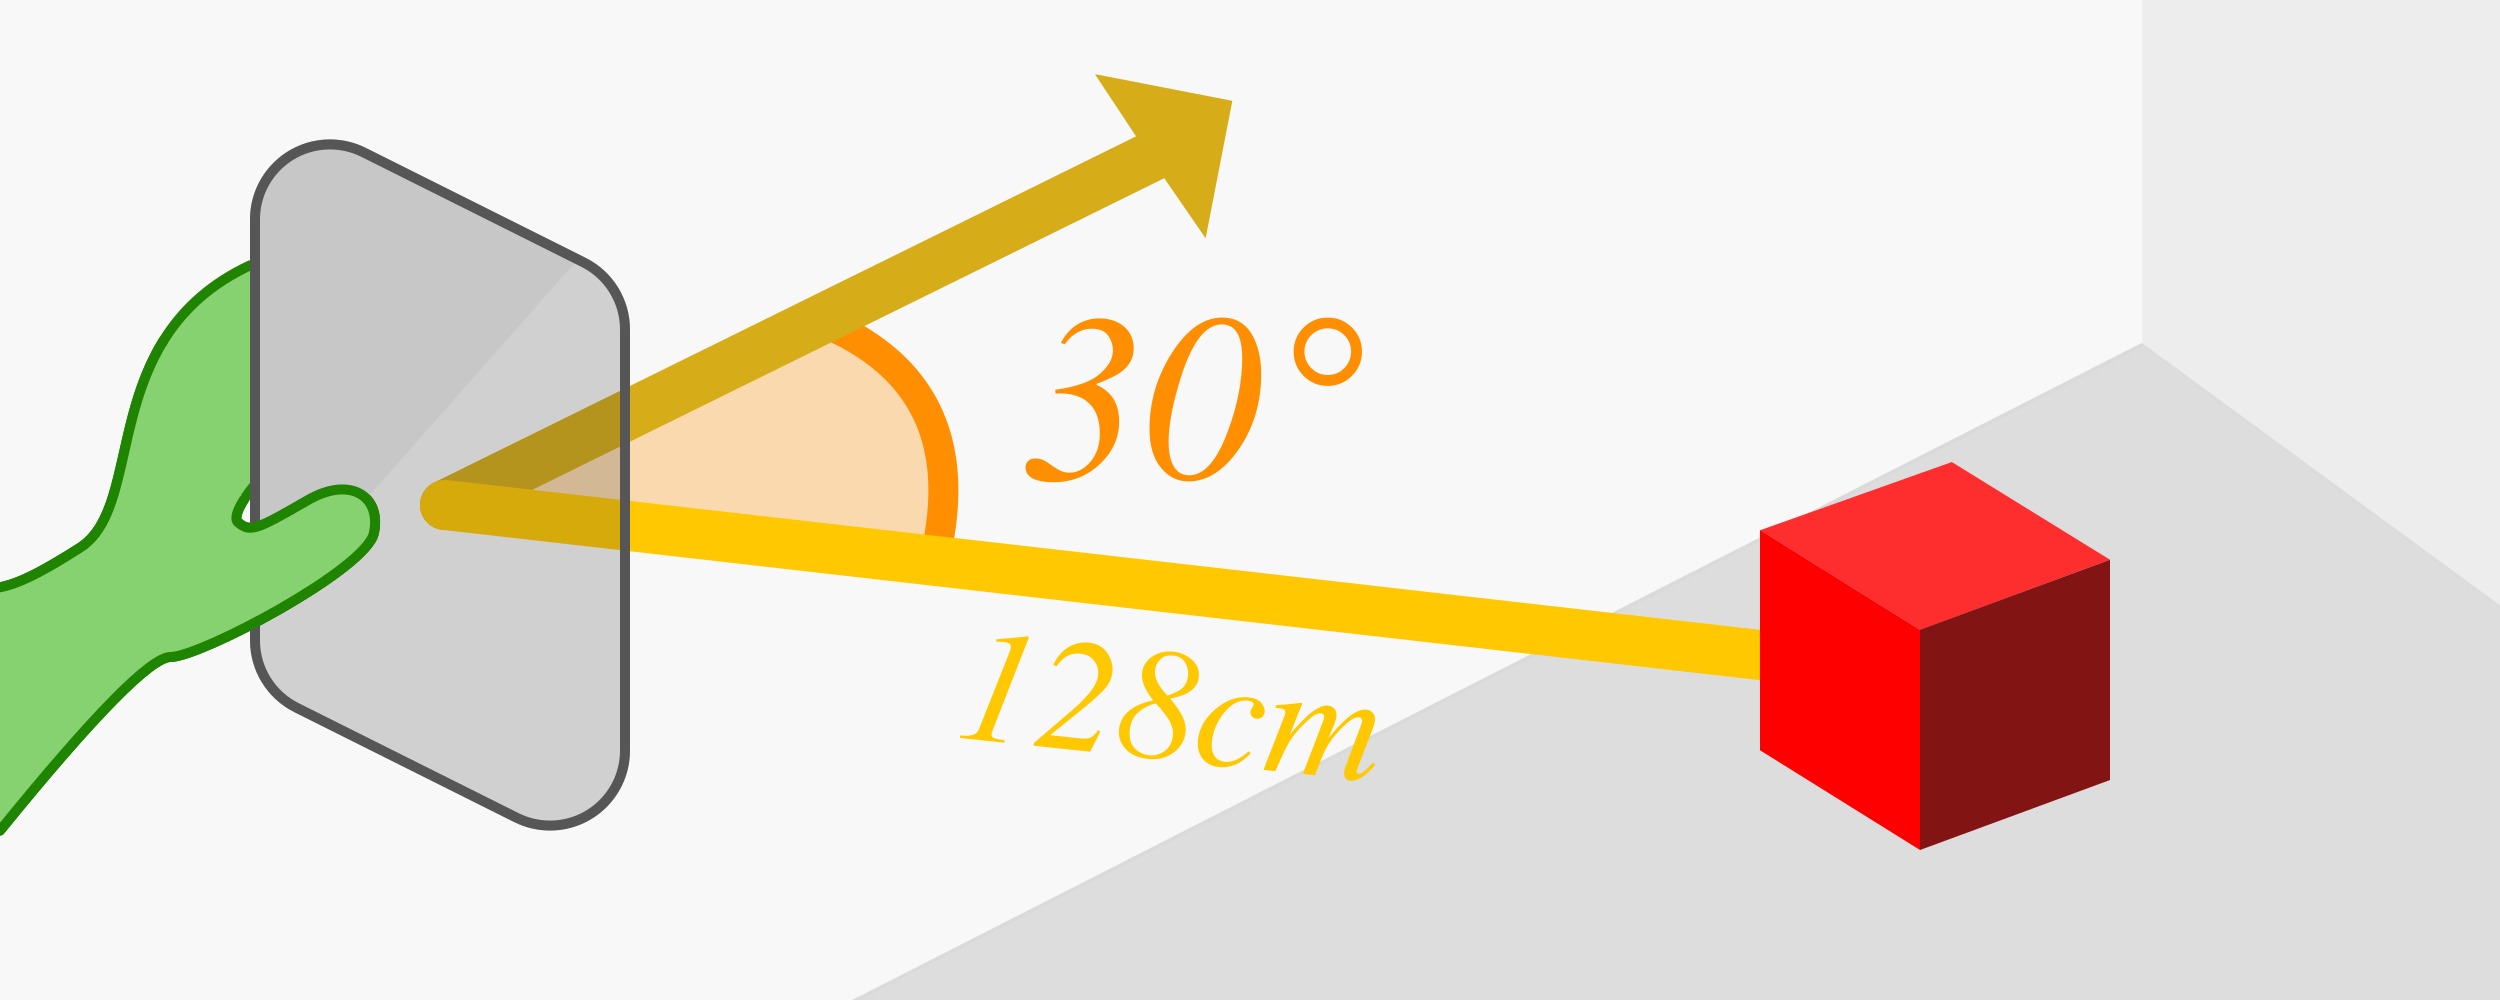
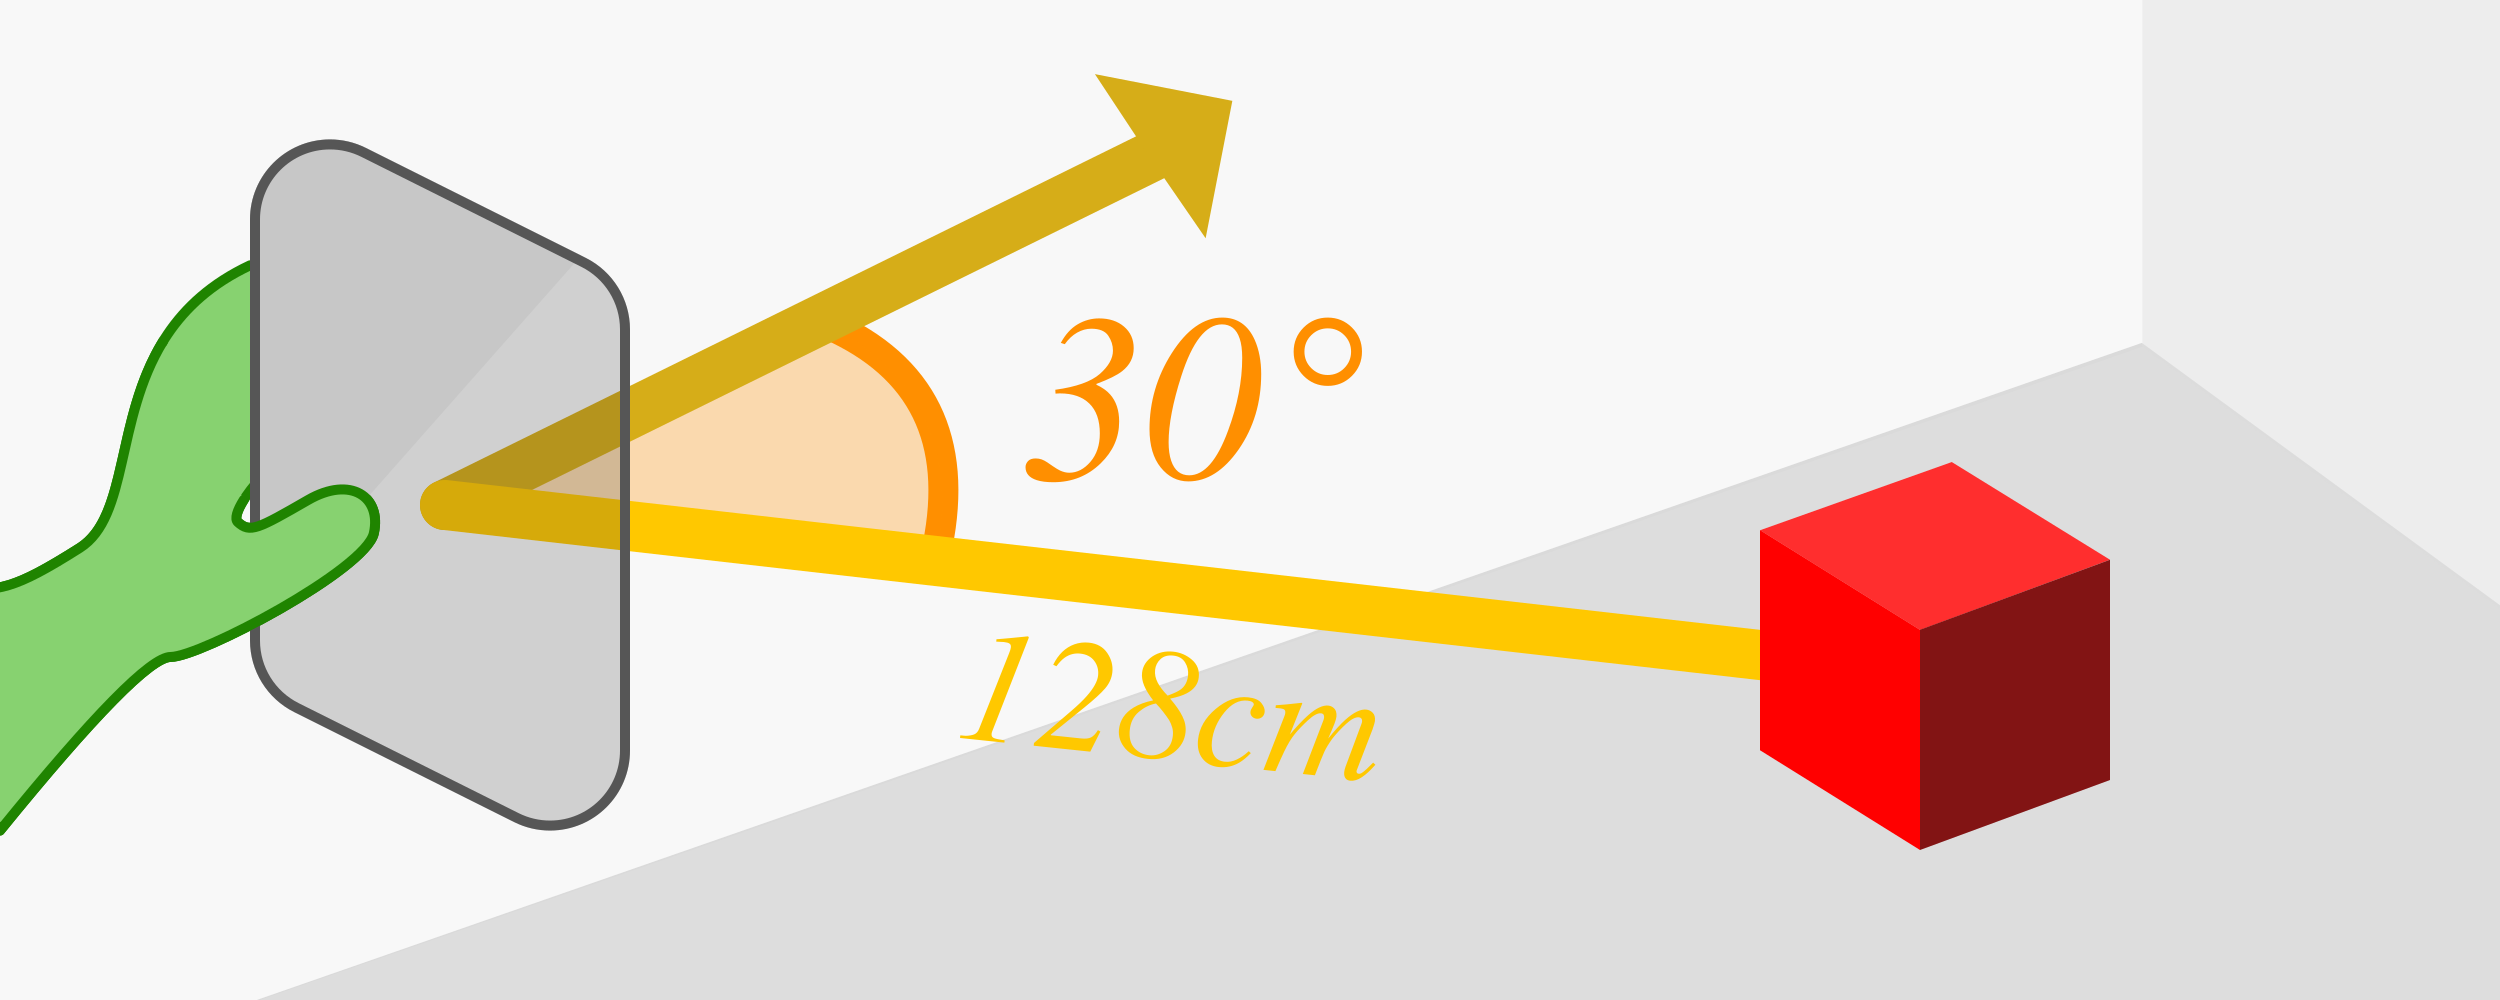
<svg xmlns="http://www.w3.org/2000/svg" width="500px" height="200px" viewBox="0 0 500 200" version="1.1">
  <g id="AngleDiagram" stroke="none" stroke-width="1" fill="none" fill-rule="evenodd">
-     <polygon id="Rectangle" fill-opacity="0.5" fill="#F2F2F2" transform="translate(144.744, 21.72422) rotate(-27) translate(-144.744, -21.72422) " points="-152.093 192.961 375.907 192.961 441.581 64.068 22.406 -149.513" />
-     <polygon id="Rectangle" fill-opacity="0.5" fill="#BDBDBD" transform="translate(306.2434, 271.279) rotate(-27) translate(-306.2434, -271.279) " points="-20.92 146.111 507.08 146.111 633.407 396.447 105.407 396.447" />
-     <path d="M65.982,87.102 C57.712,87.102 45.156,102.229 47.578,104.431 C50,106.633 51.501,105.829 61.617,100 C70.173,95.069 76.355,99.376 74.772,106.633 C73.188,113.89 40.074,131.389 34.141,131.389 C30.185,131.389 18.805,142.963 6.39488462e-14,166.111 L-36.068,111.949 C-23.955,115.983 -14.915,118 -8.949,118 C3.55271368e-14,118 2.383,118.179 15.943,109.589 C29.504,101 19.07,67.613 50,53.067" id="Path-4" stroke="#1F8400" stroke-width="2" fill="#87D270" stroke-linecap="round" stroke-linejoin="round" />
+     <polygon id="Rectangle" fill-opacity="0.5" fill="#F2F2F2" transform="translate(136.807, 25.76831) rotate(-27) translate(-136.807, -25.76831) " points="-168.938 121.645 376.878 197.005 442.552 68.112 23.377 -145.469" />
+     <polygon id="Rectangle" fill-opacity="0.5" fill="#BDBDBD" transform="translate(281.2434, 242.1377) rotate(-27) translate(-281.2434, -242.1377) " points="-54.966 79.655 491.125 154.284 617.453 404.621 89.453 404.621" />
+     <path d="M65.982,87.102 C57.712,87.102 45.156,102.229 47.578,104.431 C50,106.633 51.501,105.829 61.617,100 C70.173,95.069 76.355,99.376 74.772,106.633 C73.188,113.89 40.074,131.389 34.141,131.389 C30.185,131.389 18.805,142.963 7.10542736e-14,166.111 L-36.068,111.949 C-23.955,115.983 -14.915,118 -8.949,118 C3.55271368e-14,118 2.383,118.179 15.943,109.589 C29.504,101 19.07,67.613 50,53.067" id="Path-4" stroke="#1F8400" stroke-width="2" fill="#87D270" stroke-linecap="round" stroke-linejoin="round" />
    <polygon id="Rectangle" fill-opacity="0.5" fill="#DDDDDD" transform="translate(575.0351, 73.96148) rotate(-27) translate(-575.0351, -73.96148) " points="502.073 -105.72 446.521 3.307 572.849 253.643 703.549 -3.063" />
    <path d="M165.859,65 C184.543,73.289 191.755,88.024 187.495,109.204" id="Path-3" stroke="#FF8F00" stroke-width="6" stroke-linecap="round" />
    <path d="M165.859,65 C184.38,74.945 191.51,90.507 187.25,111.688 C173.683,111.312 143.102,107.416 95.505,100 L165.859,65 Z" id="Path-3" fill-opacity="0.3" fill="#FF8F00" />
    <line x1="89" y1="101" x2="235" y2="29" id="Line" stroke="#D6AD18" stroke-width="10" stroke-linecap="round" />
    <line x1="89" y1="101" x2="387" y2="135" id="Line" stroke="#FFC800" stroke-width="10" stroke-linecap="round" />
    <path d="M73.155,29.578 L117.155,51.578 C122.576,54.288 126,59.828 126,65.889 L126,150.111 C126,158.948 118.837,166.111 110,166.111 C107.516,166.111 105.066,165.533 102.845,164.422 L58.845,142.422 C53.424,139.712 50,134.172 50,128.111 L50,43.889 C50,35.052 57.163,27.889 66,27.889 C68.484,27.889 70.934,28.467 73.155,29.578 Z" id="Rectangle" />
    <path d="M73.155,29.578 L117.155,51.578 C122.576,54.288 126,59.828 126,65.889 L126,150.111 C126,158.948 118.837,166.111 110,166.111 C107.516,166.111 105.066,165.533 102.845,164.422 L58.845,142.422 C53.424,139.712 50,134.172 50,128.111 L50,43.889 C50,35.052 57.163,27.889 66,27.889 C68.484,27.889 70.934,28.467 73.155,29.578 Z" id="Rectangle" fill-opacity="0.2" fill="#343434" />
    <path d="M73.155,29.578 L116.234,51.117 L116.234,51.117 L50,126.114 L50,43.889 C50,35.052 57.163,27.889 66,27.889 C68.484,27.889 70.934,28.467 73.155,29.578 Z" id="Rectangle" fill="#C7C7C7" />
    <g id="Group" transform="translate(352, 92.40885)">
      <polygon id="Rectangle-Copy" fill="#FF0000" points="-2.27373675e-13 13.591 32 33.541 32 77.591 -2.27373675e-13 57.642" />
      <polygon id="Rectangle-Copy-3" fill="#FF2E2E" points="38.355 -1.42108547e-14 70 19.541 32 33.591 -2.27373675e-13 13.642" />
      <polygon id="Rectangle-Copy-2" fill="#821414" transform="translate(51, 48.56583) scale(-1, 1) translate(-51, -48.56583) " points="32 19.541 70 33.541 70 77.591 32 63.591" />
    </g>
    <polygon id="Rectangle" fill="#D6AD18" transform="translate(230.0547, 31.24063) rotate(-169) translate(-230.0547, -31.24063) " points="216.055 17.241 230.055 30.972 244.055 45.241 216.055 45.241" />
    <path d="M210.66,96.445 C214.395,96.445 217.551,95.188 220.129,92.672 C222.598,90.281 223.832,87.492 223.832,84.305 C223.832,82.055 223.23,80.25 222.027,78.891 C221.371,78.141 220.457,77.492 219.285,76.945 L219.285,76.945 L219.285,76.781 C221.723,75.875 223.441,75.023 224.441,74.227 C225.973,73.023 226.738,71.492 226.738,69.633 C226.738,67.867 226.098,66.434 224.816,65.332 C223.535,64.23 221.871,63.68 219.824,63.68 C218.309,63.68 216.883,64.07 215.547,64.852 C214.211,65.633 213.082,66.875 212.16,68.578 L212.16,68.578 L212.957,68.836 C213.691,67.805 214.52,67.031 215.441,66.516 C216.363,66 217.301,65.742 218.254,65.742 C219.895,65.742 221.027,66.207 221.652,67.137 C222.277,68.066 222.59,69.062 222.59,70.125 C222.59,71.688 221.719,73.238 219.977,74.777 C218.234,76.316 215.262,77.375 211.059,77.953 L211.059,77.953 L211.105,78.727 C211.402,78.711 211.594,78.699 211.68,78.691 C211.766,78.684 211.871,78.68 211.996,78.68 C214.527,78.68 216.488,79.359 217.879,80.719 C219.27,82.078 219.965,84.07 219.965,86.695 C219.965,89.008 219.34,90.895 218.09,92.355 C216.84,93.816 215.426,94.547 213.848,94.547 C213.254,94.547 212.637,94.398 211.996,94.102 C211.637,93.93 211.16,93.641 210.566,93.234 L210.566,93.234 L209.441,92.461 C209.066,92.211 208.699,92.02 208.34,91.887 C207.98,91.754 207.574,91.688 207.121,91.688 C206.434,91.688 205.926,91.867 205.598,92.227 C205.27,92.586 205.105,92.984 205.105,93.422 C205.105,94.672 205.848,95.539 207.332,96.023 C208.191,96.305 209.301,96.445 210.66,96.445 Z M237.66,96.281 C241.395,96.281 244.746,94.156 247.715,89.906 C250.73,85.562 252.238,80.531 252.238,74.812 C252.238,72.219 251.809,69.945 250.949,67.992 C249.621,65.008 247.457,63.516 244.457,63.516 C240.738,63.516 237.363,65.898 234.332,70.664 C231.379,75.32 229.902,80.375 229.902,85.828 C229.902,89.094 230.652,91.652 232.152,93.504 C233.652,95.355 235.488,96.281 237.66,96.281 Z M237.848,95.062 C236.098,95.062 234.895,94.094 234.238,92.156 C233.895,91.156 233.723,89.914 233.723,88.43 C233.723,84.914 234.566,80.516 236.254,75.234 C238.473,68.328 241.184,64.875 244.387,64.875 C246.121,64.875 247.301,65.812 247.926,67.688 C248.27,68.672 248.441,69.969 248.441,71.578 C248.441,76.219 247.496,81.078 245.605,86.156 C243.418,92.094 240.832,95.062 237.848,95.062 Z M265.551,77.18 C267.441,77.18 269.055,76.512 270.391,75.176 C271.727,73.84 272.395,72.227 272.395,70.336 C272.395,68.445 271.727,66.836 270.391,65.508 C269.055,64.18 267.441,63.516 265.551,63.516 C263.66,63.516 262.051,64.18 260.723,65.508 C259.395,66.836 258.73,68.445 258.73,70.336 C258.73,72.227 259.395,73.84 260.723,75.176 C262.051,76.512 263.66,77.18 265.551,77.18 Z M265.551,75 C264.27,75 263.172,74.543 262.258,73.629 C261.344,72.715 260.887,71.617 260.887,70.336 C260.887,69.039 261.344,67.938 262.258,67.031 C263.172,66.125 264.27,65.672 265.551,65.672 C266.848,65.672 267.949,66.125 268.855,67.031 C269.762,67.938 270.215,69.039 270.215,70.336 C270.215,71.617 269.762,72.715 268.855,73.629 C267.949,74.543 266.848,75 265.551,75 Z" id="30°" fill="#FF8F00" fill-rule="nonzero" />
    <path d="M201.812,152 L201.812,151.531 C200.74,151.5 200.016,151.427 199.641,151.312 C199.266,151.198 199.078,150.927 199.078,150.5 C199.078,150.417 199.086,150.333 199.102,150.25 C199.117,150.167 199.135,150.083 199.156,150 L199.156,150 L204.406,130.859 C204.427,130.797 204.44,130.734 204.445,130.672 C204.451,130.609 204.453,130.547 204.453,130.484 L204.453,130.484 L204.266,130.375 L203.969,130.422 L203.484,130.531 C202.953,130.646 202.06,130.828 200.805,131.078 C199.549,131.328 198.776,131.479 198.484,131.531 L198.484,131.531 L198.078,131.594 L198.078,132.078 L199.609,132 C200.13,132 200.51,132.062 200.75,132.188 C200.99,132.312 201.109,132.557 201.109,132.922 C201.109,133.068 201.091,133.232 201.055,133.414 C201.018,133.596 200.964,133.818 200.891,134.078 L200.891,134.078 L196.484,149.828 C196.328,150.38 196.042,150.768 195.625,150.992 C195.208,151.216 194.651,151.37 193.953,151.453 L193.953,151.453 L192.891,151.469 L192.891,152 L201.812,152 Z M219.078,152 L220.672,147.781 L220.156,147.562 C219.781,148.333 219.378,148.859 218.945,149.141 C218.513,149.422 217.854,149.562 216.969,149.562 L216.969,149.562 L210.891,149.562 L210.891,149.422 L217.047,143.266 C218.776,141.536 220.003,140.146 220.727,139.094 C221.451,138.042 221.812,136.922 221.812,135.734 C221.812,134.37 221.341,133.13 220.398,132.016 C219.456,130.901 218.167,130.344 216.531,130.344 C215.521,130.344 214.568,130.557 213.672,130.984 C211.953,131.818 210.693,133.318 209.891,135.484 L209.891,135.484 L210.562,135.719 C211.042,134.917 211.516,134.302 211.984,133.875 C212.859,133.094 213.88,132.703 215.047,132.703 C216.286,132.703 217.263,133.089 217.977,133.859 C218.69,134.63 219.047,135.568 219.047,136.672 C219.047,137.859 218.438,139.307 217.219,141.016 C216.531,141.984 215.609,143.078 214.453,144.297 L214.453,144.297 L207.703,151.453 L207.703,152 L219.078,152 Z M230.703,152.234 C232.755,152.234 234.422,151.628 235.703,150.414 C236.984,149.201 237.625,147.786 237.625,146.172 C237.625,145.068 237.307,144.026 236.672,143.047 C236.068,142.068 235.13,140.979 233.859,139.781 C235.224,139.354 236.281,138.891 237.031,138.391 C238.417,137.474 239.109,136.323 239.109,134.938 C239.109,133.51 238.531,132.393 237.375,131.586 C236.219,130.779 234.922,130.375 233.484,130.375 C231.943,130.375 230.62,130.818 229.516,131.703 C228.328,132.693 227.734,133.87 227.734,135.234 C227.734,136.057 227.961,136.888 228.414,137.727 C228.867,138.565 229.568,139.484 230.516,140.484 C228.995,140.964 227.74,141.583 226.75,142.344 C225.135,143.594 224.328,145.141 224.328,146.984 C224.328,148.401 224.888,149.63 226.008,150.672 C227.128,151.714 228.693,152.234 230.703,152.234 Z M233.297,139.234 C232.339,138.453 231.594,137.667 231.062,136.875 C230.531,136.083 230.266,135.255 230.266,134.391 C230.266,133.536 230.547,132.784 231.109,132.133 C231.672,131.482 232.495,131.156 233.578,131.156 C234.672,131.156 235.505,131.529 236.078,132.273 C236.651,133.018 236.938,133.87 236.938,134.828 C236.938,136.005 236.573,136.953 235.844,137.672 C235.396,138.109 234.547,138.63 233.297,139.234 Z M230.906,151.484 C229.667,151.484 228.62,151.102 227.766,150.336 C226.911,149.57 226.484,148.396 226.484,146.812 C226.484,145.302 226.961,144.052 227.914,143.062 C228.867,142.073 229.943,141.401 231.141,141.047 C231.661,141.484 232.18,141.969 232.695,142.5 C233.211,143.031 233.682,143.557 234.109,144.078 C234.401,144.484 234.651,144.938 234.859,145.438 C235.068,145.938 235.172,146.495 235.172,147.109 C235.172,148.505 234.727,149.583 233.836,150.344 C232.945,151.104 231.969,151.484 230.906,151.484 Z M244.953,152.375 C246.411,152.375 247.74,151.943 248.938,151.078 C249.615,150.578 250.318,149.865 251.047,148.938 L251.047,148.938 L250.594,148.594 L250.484,148.719 C249.849,149.438 249.154,150.029 248.398,150.492 C247.643,150.956 246.865,151.188 246.062,151.188 C245.062,151.188 244.312,150.854 243.812,150.188 C243.312,149.521 243.062,148.599 243.062,147.422 C243.062,145.328 243.68,143.328 244.914,141.422 C246.148,139.516 247.604,138.562 249.281,138.562 C249.75,138.562 250.091,138.628 250.305,138.758 C250.518,138.888 250.625,139.047 250.625,139.234 C250.625,139.328 250.539,139.531 250.367,139.844 C250.195,140.156 250.109,140.448 250.109,140.719 C250.109,141.073 250.24,141.37 250.5,141.609 C250.76,141.849 251.083,141.969 251.469,141.969 C251.865,141.969 252.208,141.833 252.5,141.562 C252.792,141.292 252.938,140.911 252.938,140.422 C252.938,139.88 252.656,139.323 252.094,138.75 C251.531,138.177 250.615,137.891 249.344,137.891 C247.125,137.891 245.062,138.88 243.156,140.859 C241.229,142.849 240.266,145.026 240.266,147.391 C240.266,148.932 240.698,150.148 241.562,151.039 C242.427,151.93 243.557,152.375 244.953,152.375 Z M271.391,152.344 C272.13,152.344 272.88,152.029 273.641,151.398 C274.401,150.768 275.156,149.922 275.906,148.859 L275.906,148.859 L276.062,148.641 L275.578,148.266 C274.964,149.016 274.591,149.469 274.461,149.625 C274.331,149.781 274.161,149.964 273.953,150.172 C273.734,150.391 273.555,150.547 273.414,150.641 C273.273,150.734 273.109,150.781 272.922,150.781 C272.724,150.781 272.589,150.711 272.516,150.57 C272.443,150.43 272.427,150.292 272.469,150.156 L272.469,150.156 L274.766,141.641 C274.964,140.755 275.062,140.198 275.062,139.969 C275.062,139.229 274.859,138.693 274.453,138.359 C274.047,138.026 273.599,137.859 273.109,137.859 C271.953,137.859 270.62,138.698 269.109,140.375 C268.276,141.302 267.281,142.651 266.125,144.422 C266.573,143.026 266.883,142.013 267.055,141.383 C267.227,140.753 267.312,140.26 267.312,139.906 C267.312,139.115 267.062,138.547 266.562,138.203 C266.24,137.974 265.87,137.859 265.453,137.859 C264.37,137.859 263.12,138.62 261.703,140.141 C260.672,141.286 259.578,142.714 258.422,144.422 L258.422,144.422 L260.25,137.969 L260.125,137.859 C257.771,138.38 256.068,138.724 255.016,138.891 L255.016,138.891 L255.016,139.422 C255.818,139.391 256.359,139.417 256.641,139.5 C256.922,139.583 257.062,139.828 257.062,140.234 C257.062,140.349 257.052,140.458 257.031,140.562 C257.01,140.667 256.984,140.776 256.953,140.891 L256.953,140.891 L253.906,152 L256.312,152 C256.865,150.24 257.307,148.891 257.641,147.953 C258.193,146.411 258.771,145.177 259.375,144.25 C259.99,143.302 260.779,142.281 261.742,141.188 C262.706,140.094 263.516,139.547 264.172,139.547 C264.422,139.547 264.602,139.617 264.711,139.758 C264.82,139.898 264.875,140.094 264.875,140.344 C264.875,140.438 264.867,140.529 264.852,140.617 C264.836,140.706 264.818,140.797 264.797,140.891 L264.797,140.891 L261.828,152 L264.25,152 C264.927,149.479 265.393,147.846 265.648,147.102 C265.904,146.357 266.344,145.432 266.969,144.328 C267.656,143.245 268.464,142.177 269.391,141.125 C270.318,140.073 271.13,139.547 271.828,139.547 C272.026,139.547 272.19,139.615 272.32,139.75 C272.451,139.885 272.516,140.078 272.516,140.328 C272.516,140.411 272.508,140.495 272.492,140.578 C272.477,140.661 272.453,140.766 272.422,140.891 L272.422,140.891 L270.172,149.641 C270.12,149.859 270.081,150.057 270.055,150.234 C270.029,150.411 270.016,150.578 270.016,150.734 C270.016,151.37 270.193,151.823 270.547,152.094 C270.776,152.26 271.057,152.344 271.391,152.344 Z" id="128cm" fill="#FFC800" fill-rule="nonzero" transform="translate(234.4766, 141.3594) rotate(6) translate(-234.4766, -141.3594) " />
    <path d="M66,28.889 C68.329,28.889 70.625,29.431 72.708,30.472 L72.708,30.472 L116.708,52.472 C119.249,53.743 121.322,55.676 122.76,58.003 C124.197,60.329 125,63.048 125,65.889 L125,65.889 L125,150.111 C125,154.254 123.321,158.004 120.607,160.718 C117.892,163.433 114.142,165.111 110,165.111 C107.671,165.111 105.375,164.569 103.292,163.528 L103.292,163.528 L59.292,141.528 C56.751,140.257 54.678,138.324 53.24,135.997 C51.803,133.671 51,130.952 51,128.111 L51,128.111 L51,43.889 C51,39.746 52.679,35.996 55.393,33.282 C58.108,30.567 61.858,28.889 66,28.889 Z" id="Rectangle" stroke="#565656" stroke-width="2" />
-     <path d="M48.762,99.966 C47.428,102.082 46.879,103.795 47.578,104.431 C50,106.633 51.501,105.829 61.617,100 C70.173,95.069 76.355,99.376 74.772,106.633 C73.188,113.89 40.074,131.389 34.141,131.389 C30.185,131.389 18.805,142.963 1.13686838e-13,166.111 L-36.068,111.949 C-23.955,115.983 -14.915,118 -8.949,118 C8.52651283e-14,118 2.383,118.179 15.943,109.589 C25.816,103.336 22.97,83.937 32.63,68.236" id="Path-4" stroke="#1F8400" stroke-width="2" fill="#87D270" stroke-linecap="round" stroke-linejoin="round" />
+     <path d="M48.762,99.966 C47.428,102.082 46.879,103.795 47.578,104.431 C50,106.633 51.501,105.829 61.617,100 C70.173,95.069 76.355,99.376 74.772,106.633 C73.188,113.89 40.074,131.389 34.141,131.389 C30.185,131.389 18.805,142.963 1.13686838e-13,166.111 L-36.068,111.949 C-23.955,115.983 -14.915,118 -8.949,118 C7.81597009e-14,118 2.383,118.179 15.943,109.589 C25.816,103.336 22.97,83.937 32.63,68.236" id="Path-4" stroke="#1F8400" stroke-width="2" fill="#87D270" stroke-linecap="round" stroke-linejoin="round" />
  </g>
</svg>
